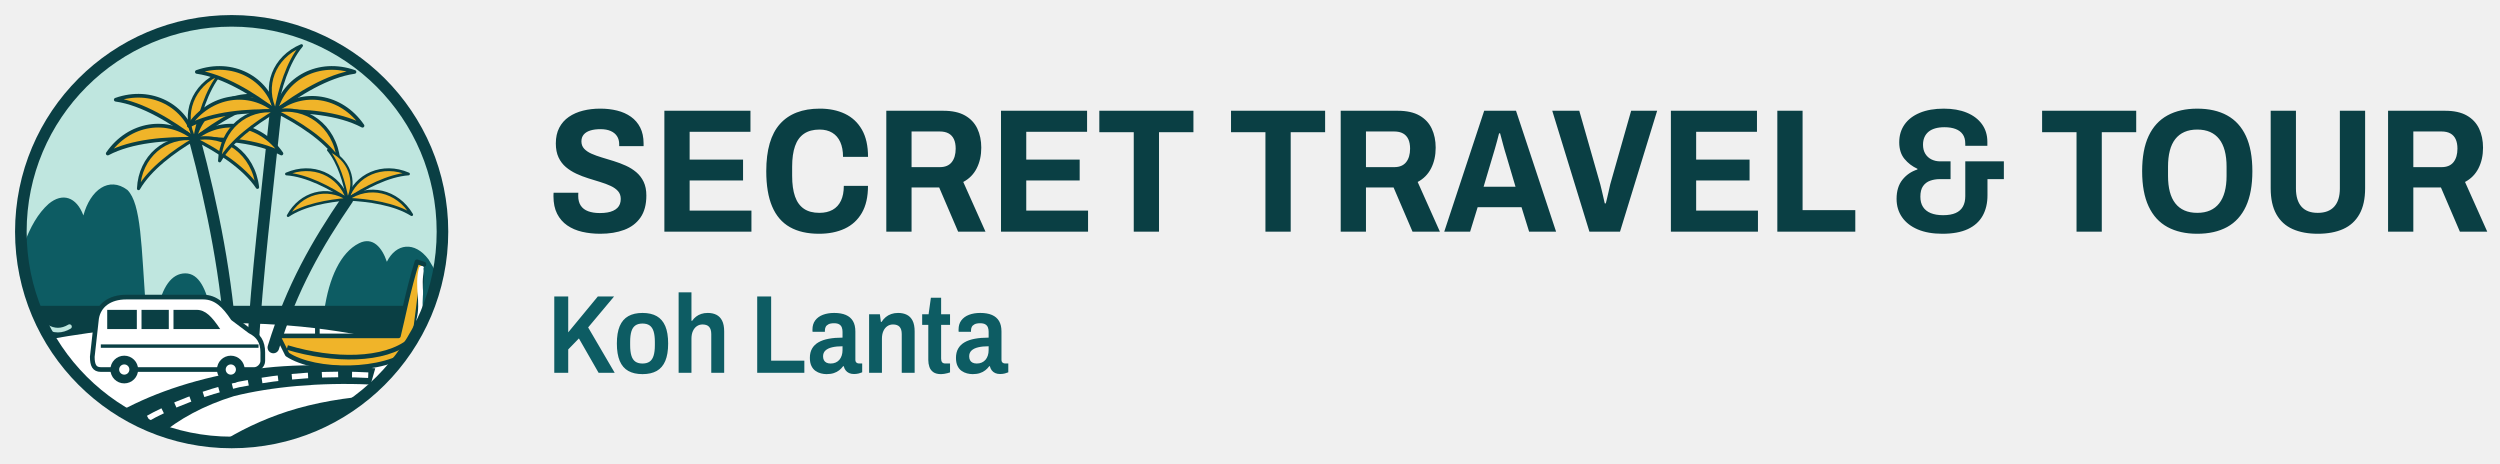
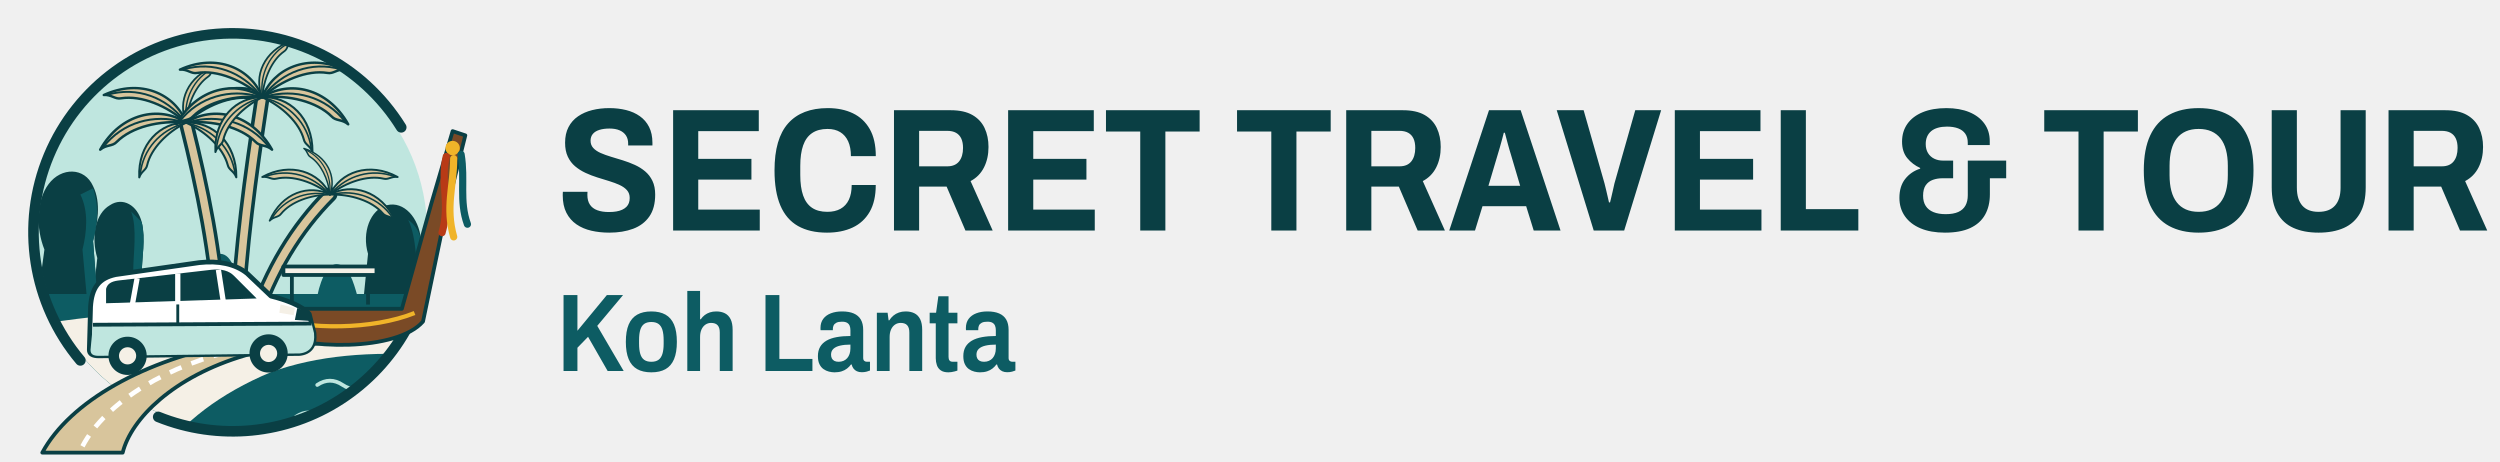
- <svg xmlns="http://www.w3.org/2000/svg" viewBox="0 0 539.6 100" width="539.6" height="100" role="img">
-   <g transform="translate(0 0) scale(0.5)">
+ <svg xmlns="http://www.w3.org/2000/svg" viewBox="0 0 542.2 100" width="542.2" height="100" role="img">
+   <g transform="translate(0 0) scale(0.458716)">
    <defs>
      <clipPath id="hadark">
-         <circle cx="100" cy="100" r="89" />
+         <circle cx="110" cy="110" r="92" />
      </clipPath>
    </defs>
    <g clip-path="url(#hadark)">
-       <rect width="200" height="200" fill="#BFE6DF" />
-       <path fill="#0D5C63" d="M4 134C7 112 12 96 21 88C27 83 33 85 36 93C39 82 47 76 55 82C61 88 61 106 63 134Z" />
-       <path fill="#0D5C63" d="M68 134C70 124 74 118 80 118C86 118 89 125 91 134Z" />
-       <path fill="#0D5C63" d="M140 134C142 120 147 109 155 105C161 102 165 107 167 113C171 105 179 104 185 112C190 120 193 128 196 134Z" />
-       <rect y="132" width="200" height="70" fill="#0A3F44" />
-       <path fill="none" stroke="#BFE6DF" stroke-width="2" stroke-linecap="round" d="M10 141q5-3 10 0t10 0M150 182q6-4 12 0t12 0M160 192q6-4 12 0t12 0" />
-       <path fill="#FFFFFF" d="M-5 152C40 141 90 137 130 141C160 144 185 151 205 159L205 172C172 168 142 171 120 179C98 187 82 199 72 212L-5 212Z" />
-       <path fill="none" stroke="#0A3F44" stroke-width="5" stroke-linecap="round" d="M100 152C98 120 92 90 84 60M109 152C111 118 115 86 119 48M118 150C126 124 137 105 150 86" />
-       <path d="M0 0C10-11 27-11 38 1C27-3 12-2 0 0Z" transform="translate(84 60) scale(1 1) rotate(-28)" fill="#F0B429" stroke="#0A3F44" stroke-width="1.6" stroke-linejoin="round" />
-       <path d="M0 0C10-11 27-11 38 1C27-3 12-2 0 0Z" transform="translate(84 60) scale(1 1) rotate(8)" fill="#F0B429" stroke="#0A3F44" stroke-width="1.6" stroke-linejoin="round" />
-       <path d="M0 0C10-11 27-11 38 1C27-3 12-2 0 0Z" transform="translate(84 60) scale(0.9 0.9) rotate(36)" fill="#F0B429" stroke="#0A3F44" stroke-width="1.6" stroke-linejoin="round" />
-       <path d="M0 0C10-11 27-11 38 1C27-3 12-2 0 0Z" transform="translate(84 60) scale(-1 1) rotate(-28)" fill="#F0B429" stroke="#0A3F44" stroke-width="1.6" stroke-linejoin="round" />
-       <path d="M0 0C10-11 27-11 38 1C27-3 12-2 0 0Z" transform="translate(84 60) scale(-1 1) rotate(8)" fill="#F0B429" stroke="#0A3F44" stroke-width="1.6" stroke-linejoin="round" />
-       <path d="M0 0C10-11 27-11 38 1C27-3 12-2 0 0Z" transform="translate(84 60) scale(-0.85 0.85) rotate(40)" fill="#F0B429" stroke="#0A3F44" stroke-width="1.6" stroke-linejoin="round" />
-       <path d="M0 0C10-11 27-11 38 1C27-3 12-2 0 0Z" transform="translate(84 60) scale(0.8 0.8) rotate(-70)" fill="#F0B429" stroke="#0A3F44" stroke-width="1.6" stroke-linejoin="round" />
-       <path d="M0 0C10-11 27-11 38 1C27-3 12-2 0 0Z" transform="translate(119 48) scale(1 1) rotate(-28)" fill="#F0B429" stroke="#0A3F44" stroke-width="1.6" stroke-linejoin="round" />
-       <path d="M0 0C10-11 27-11 38 1C27-3 12-2 0 0Z" transform="translate(119 48) scale(1 1) rotate(8)" fill="#F0B429" stroke="#0A3F44" stroke-width="1.6" stroke-linejoin="round" />
-       <path d="M0 0C10-11 27-11 38 1C27-3 12-2 0 0Z" transform="translate(119 48) scale(0.9 0.9) rotate(36)" fill="#F0B429" stroke="#0A3F44" stroke-width="1.6" stroke-linejoin="round" />
-       <path d="M0 0C10-11 27-11 38 1C27-3 12-2 0 0Z" transform="translate(119 48) scale(-1 1) rotate(-28)" fill="#F0B429" stroke="#0A3F44" stroke-width="1.6" stroke-linejoin="round" />
-       <path d="M0 0C10-11 27-11 38 1C27-3 12-2 0 0Z" transform="translate(119 48) scale(-1 1) rotate(8)" fill="#F0B429" stroke="#0A3F44" stroke-width="1.6" stroke-linejoin="round" />
-       <path d="M0 0C10-11 27-11 38 1C27-3 12-2 0 0Z" transform="translate(119 48) scale(-0.85 0.85) rotate(40)" fill="#F0B429" stroke="#0A3F44" stroke-width="1.6" stroke-linejoin="round" />
-       <path d="M0 0C10-11 27-11 38 1C27-3 12-2 0 0Z" transform="translate(119 48) scale(0.8 0.8) rotate(-70)" fill="#F0B429" stroke="#0A3F44" stroke-width="1.6" stroke-linejoin="round" />
-       <path d="M0 0C10-11 27-11 38 1C27-3 12-2 0 0Z" transform="translate(150 86) scale(0.75 0.75) rotate(-24)" fill="#F0B429" stroke="#0A3F44" stroke-width="1.6" stroke-linejoin="round" />
-       <path d="M0 0C10-11 27-11 38 1C27-3 12-2 0 0Z" transform="translate(150 86) scale(0.75 0.75) rotate(12)" fill="#F0B429" stroke="#0A3F44" stroke-width="1.6" stroke-linejoin="round" />
-       <path d="M0 0C10-11 27-11 38 1C27-3 12-2 0 0Z" transform="translate(150 86) scale(-0.75 0.75) rotate(-24)" fill="#F0B429" stroke="#0A3F44" stroke-width="1.6" stroke-linejoin="round" />
-       <path d="M0 0C10-11 27-11 38 1C27-3 12-2 0 0Z" transform="translate(150 86) scale(-0.7 0.7) rotate(14)" fill="#F0B429" stroke="#0A3F44" stroke-width="1.6" stroke-linejoin="round" />
-       <path d="M0 0C10-11 27-11 38 1C27-3 12-2 0 0Z" transform="translate(150 86) scale(-0.6 0.6) rotate(-70)" fill="#F0B429" stroke="#0A3F44" stroke-width="1.6" stroke-linejoin="round" />
-       <g stroke="#0A3F44" stroke-width="2" stroke-linejoin="round">
-         <path fill="none" stroke-linecap="round" d="M134 134H164M137 134V145M161 134V145" />
-         <path fill="#F0B429" d="M120 145H172C174 137 176 126 180 113L183 114C181 128 180 140 178 151C166 161 136 161 124 153Z" />
-         <path fill="none" d="M124 150C144 156 166 156 177 147" />
-       </g>
-       <path fill="none" stroke-width="2.4" stroke-linecap="round" d="M182 116C180 124 183 130 181 138" stroke="#FFFFFF" />
-       <path fill="none" stroke-width="2.4" stroke-linecap="round" d="M184 116C185 125 182 131 185 139" stroke="#0D5C63" />
-       <path fill="#0A3F44" d="M16 212C28 188 58 169 100 161C120 157 140 157 162 159L160 166C138 165 117 167 101 171C75 179 57 195 53 212Z" />
-       <path fill="none" stroke="#FFFFFF" stroke-width="2.4" stroke-dasharray="7 6" d="M35 206C47 187 73 173 103 166C123 162 142 161 160 162" />
-       <g transform="translate(-8 16) scale(.92)">
-         <path fill="#FFFFFF" stroke="#0A3F44" stroke-width="2.2" stroke-linejoin="round" d="M52 150L54 132C55 126 60 122 68 122H104C110 122 114 126 118 132L126 138C130 140 132 143 132 148V152C132 154 130 156 128 156H56C53 156 52 154 52 150Z" />
-         <path fill="#0A3F44" d="M59 128H101C105 128 108 131 112 137H59Z" />
-         <path stroke="#FFFFFF" stroke-width="2.2" d="M74 127V138M89 127V138" />
-         <path fill="none" stroke="#0A3F44" stroke-width="1.6" d="M56 145H130" />
-         <circle cx="67" cy="156" r="6.5" fill="#0A3F44" />
-         <circle cx="117" cy="156" r="6.5" fill="#0A3F44" />
-         <circle cx="67" cy="156" r="2.4" fill="#FFFFFF" />
-         <circle cx="117" cy="156" r="2.4" fill="#FFFFFF" />
-       </g>
+       <rect width="228" height="218" fill="#BFE6DF" />
+       <path fill="#0D5C63" d="M92 140C94 128 98 120 104 120C110 120 112 130 114 140ZM150 140C152 130 156 124 160 125C165 126 167 133 169 140Z" />
+       <path fill="#0A3F44" d="M18 140L21 118C17 108 17 95 23 87C29 79 40 79 44 88C48 96 46 106 44 114L46 140Z" />
+       <path fill="#0A3F44" d="M44 140L46 122C43 112 45 101 52 97C58 93 65 97 67 105C69 113 67 122 67 130L68 140Z" />
+       <path fill="#0A3F44" d="M172 140L174 120C171 110 175 99 183 97C191 95 198 103 199 113L203 140Z" />
+       <path fill="#0D5C63" d="M38 92C42 100 41 110 39 118L41 140L46 140L44 114C46 106 47 98 44 89ZM62 100C65 108 63 120 63 128L64 140H68L67 130C67 122 69 113 67 105ZM193 104C197 112 197 126 198 140H203L199 113C198 109 196 106 193 104Z" />
+       <rect y="139" width="228" height="80" fill="#0D5C63" />
+       <path fill="none" stroke="#BFE6DF" stroke-width="1.8" stroke-linecap="round" d="M150 182q6-4 12 0t12 0M158 192q6-4 12 0t12 0M140 197q6-4 12 0" />
+       <path fill="#F5F0E6" d="M-5 158C30 150 70 146 110 148C140 150 166 152 205 146L205 168C175 166 150 168 128 176C104 186 86 200 76 215L-5 215Z" />
+       <path d="M104 152C102 120 96 90 88 58" fill="none" stroke="#0A3F44" stroke-width="7" stroke-linecap="round" />
+       <path d="M104 152C102 120 96 90 88 58" fill="none" stroke="#D8C59C" stroke-width="3.6" stroke-linecap="round" />
+       <path d="M112 152C114 116 118 86 124 46" fill="none" stroke="#0A3F44" stroke-width="7" stroke-linecap="round" />
+       <path d="M112 152C114 116 118 86 124 46" fill="none" stroke="#D8C59C" stroke-width="3.6" stroke-linecap="round" />
+       <path d="M120 152C128 128 140 108 156 92" fill="none" stroke="#0A3F44" stroke-width="7" stroke-linecap="round" />
+       <path d="M120 152C128 128 140 108 156 92" fill="none" stroke="#D8C59C" stroke-width="3.6" stroke-linecap="round" />
+       <path d="M0 0C12-13 34-14 50 3C46 1 43 3 40 1C30-5 14-5 0 0Z" transform="translate(88 58) scale(0.82 0.82) rotate(-22)" fill="#D8C59C" stroke="#0A3F44" stroke-width="1.4" stroke-linejoin="round" />
+       <path d="M2-1C16-9 34-9 48 2" transform="translate(88 58) scale(0.82 0.82) rotate(-22)" fill="none" stroke="#0A3F44" stroke-width="1.12" />
+       <path d="M0 0C12-13 34-14 50 3C46 1 43 3 40 1C30-5 14-5 0 0Z" transform="translate(88 58) scale(0.85 0.85) rotate(14)" fill="#D8C59C" stroke="#0A3F44" stroke-width="1.4" stroke-linejoin="round" />
+       <path d="M2-1C16-9 34-9 48 2" transform="translate(88 58) scale(0.85 0.85) rotate(14)" fill="none" stroke="#0A3F44" stroke-width="1.12" />
+       <path d="M0 0C12-13 34-14 50 3C46 1 43 3 40 1C30-5 14-5 0 0Z" transform="translate(88 58) scale(0.7 0.7) rotate(44)" fill="#D8C59C" stroke="#0A3F44" stroke-width="1.4" stroke-linejoin="round" />
+       <path d="M2-1C16-9 34-9 48 2" transform="translate(88 58) scale(0.7 0.7) rotate(44)" fill="none" stroke="#0A3F44" stroke-width="1.12" />
+       <path d="M0 0C12-13 34-14 50 3C46 1 43 3 40 1C30-5 14-5 0 0Z" transform="translate(88 58) scale(-0.82 0.82) rotate(-22)" fill="#D8C59C" stroke="#0A3F44" stroke-width="1.4" stroke-linejoin="round" />
+       <path d="M2-1C16-9 34-9 48 2" transform="translate(88 58) scale(-0.82 0.82) rotate(-22)" fill="none" stroke="#0A3F44" stroke-width="1.12" />
+       <path d="M0 0C12-13 34-14 50 3C46 1 43 3 40 1C30-5 14-5 0 0Z" transform="translate(88 58) scale(-0.85 0.85) rotate(14)" fill="#D8C59C" stroke="#0A3F44" stroke-width="1.4" stroke-linejoin="round" />
+       <path d="M2-1C16-9 34-9 48 2" transform="translate(88 58) scale(-0.85 0.85) rotate(14)" fill="none" stroke="#0A3F44" stroke-width="1.12" />
+       <path d="M0 0C12-13 34-14 50 3C46 1 43 3 40 1C30-5 14-5 0 0Z" transform="translate(88 58) scale(-0.68 0.68) rotate(46)" fill="#D8C59C" stroke="#0A3F44" stroke-width="1.4" stroke-linejoin="round" />
+       <path d="M2-1C16-9 34-9 48 2" transform="translate(88 58) scale(-0.68 0.68) rotate(46)" fill="none" stroke="#0A3F44" stroke-width="1.12" />
+       <path d="M0 0C12-13 34-14 50 3C46 1 43 3 40 1C30-5 14-5 0 0Z" transform="translate(88 58) scale(0.6 0.6) rotate(-66)" fill="#D8C59C" stroke="#0A3F44" stroke-width="1.4" stroke-linejoin="round" />
+       <path d="M2-1C16-9 34-9 48 2" transform="translate(88 58) scale(0.6 0.6) rotate(-66)" fill="none" stroke="#0A3F44" stroke-width="1.12" />
+       <path d="M0 0C12-13 34-14 50 3C46 1 43 3 40 1C30-5 14-5 0 0Z" transform="translate(124 46) scale(0.82 0.82) rotate(-22)" fill="#D8C59C" stroke="#0A3F44" stroke-width="1.4" stroke-linejoin="round" />
+       <path d="M2-1C16-9 34-9 48 2" transform="translate(124 46) scale(0.82 0.82) rotate(-22)" fill="none" stroke="#0A3F44" stroke-width="1.12" />
+       <path d="M0 0C12-13 34-14 50 3C46 1 43 3 40 1C30-5 14-5 0 0Z" transform="translate(124 46) scale(0.85 0.85) rotate(14)" fill="#D8C59C" stroke="#0A3F44" stroke-width="1.4" stroke-linejoin="round" />
+       <path d="M2-1C16-9 34-9 48 2" transform="translate(124 46) scale(0.85 0.85) rotate(14)" fill="none" stroke="#0A3F44" stroke-width="1.12" />
+       <path d="M0 0C12-13 34-14 50 3C46 1 43 3 40 1C30-5 14-5 0 0Z" transform="translate(124 46) scale(0.7 0.7) rotate(44)" fill="#D8C59C" stroke="#0A3F44" stroke-width="1.4" stroke-linejoin="round" />
+       <path d="M2-1C16-9 34-9 48 2" transform="translate(124 46) scale(0.7 0.7) rotate(44)" fill="none" stroke="#0A3F44" stroke-width="1.12" />
+       <path d="M0 0C12-13 34-14 50 3C46 1 43 3 40 1C30-5 14-5 0 0Z" transform="translate(124 46) scale(-0.82 0.82) rotate(-22)" fill="#D8C59C" stroke="#0A3F44" stroke-width="1.4" stroke-linejoin="round" />
+       <path d="M2-1C16-9 34-9 48 2" transform="translate(124 46) scale(-0.82 0.82) rotate(-22)" fill="none" stroke="#0A3F44" stroke-width="1.12" />
+       <path d="M0 0C12-13 34-14 50 3C46 1 43 3 40 1C30-5 14-5 0 0Z" transform="translate(124 46) scale(-0.85 0.85) rotate(14)" fill="#D8C59C" stroke="#0A3F44" stroke-width="1.4" stroke-linejoin="round" />
+       <path d="M2-1C16-9 34-9 48 2" transform="translate(124 46) scale(-0.85 0.85) rotate(14)" fill="none" stroke="#0A3F44" stroke-width="1.12" />
+       <path d="M0 0C12-13 34-14 50 3C46 1 43 3 40 1C30-5 14-5 0 0Z" transform="translate(124 46) scale(-0.68 0.68) rotate(46)" fill="#D8C59C" stroke="#0A3F44" stroke-width="1.4" stroke-linejoin="round" />
+       <path d="M2-1C16-9 34-9 48 2" transform="translate(124 46) scale(-0.68 0.68) rotate(46)" fill="none" stroke="#0A3F44" stroke-width="1.12" />
+       <path d="M0 0C12-13 34-14 50 3C46 1 43 3 40 1C30-5 14-5 0 0Z" transform="translate(124 46) scale(0.6 0.6) rotate(-66)" fill="#D8C59C" stroke="#0A3F44" stroke-width="1.4" stroke-linejoin="round" />
+       <path d="M2-1C16-9 34-9 48 2" transform="translate(124 46) scale(0.6 0.6) rotate(-66)" fill="none" stroke="#0A3F44" stroke-width="1.12" />
+       <path d="M0 0C12-13 34-14 50 3C46 1 43 3 40 1C30-5 14-5 0 0Z" transform="translate(156 92) scale(0.66 0.66) rotate(-18)" fill="#D8C59C" stroke="#0A3F44" stroke-width="1.4" stroke-linejoin="round" />
+       <path d="M2-1C16-9 34-9 48 2" transform="translate(156 92) scale(0.66 0.66) rotate(-18)" fill="none" stroke="#0A3F44" stroke-width="1.12" />
+       <path d="M0 0C12-13 34-14 50 3C46 1 43 3 40 1C30-5 14-5 0 0Z" transform="translate(156 92) scale(0.66 0.66) rotate(18)" fill="#D8C59C" stroke="#0A3F44" stroke-width="1.4" stroke-linejoin="round" />
+       <path d="M2-1C16-9 34-9 48 2" transform="translate(156 92) scale(0.66 0.66) rotate(18)" fill="none" stroke="#0A3F44" stroke-width="1.12" />
+       <path d="M0 0C12-13 34-14 50 3C46 1 43 3 40 1C30-5 14-5 0 0Z" transform="translate(156 92) scale(-0.66 0.66) rotate(-18)" fill="#D8C59C" stroke="#0A3F44" stroke-width="1.4" stroke-linejoin="round" />
+       <path d="M2-1C16-9 34-9 48 2" transform="translate(156 92) scale(-0.66 0.66) rotate(-18)" fill="none" stroke="#0A3F44" stroke-width="1.12" />
+       <path d="M0 0C12-13 34-14 50 3C46 1 43 3 40 1C30-5 14-5 0 0Z" transform="translate(156 92) scale(-0.62 0.62) rotate(20)" fill="#D8C59C" stroke="#0A3F44" stroke-width="1.4" stroke-linejoin="round" />
+       <path d="M2-1C16-9 34-9 48 2" transform="translate(156 92) scale(-0.62 0.62) rotate(20)" fill="none" stroke="#0A3F44" stroke-width="1.12" />
+       <path d="M0 0C12-13 34-14 50 3C46 1 43 3 40 1C30-5 14-5 0 0Z" transform="translate(156 92) scale(-0.5 0.5) rotate(-64)" fill="#D8C59C" stroke="#0A3F44" stroke-width="1.4" stroke-linejoin="round" />
+       <path d="M2-1C16-9 34-9 48 2" transform="translate(156 92) scale(-0.5 0.5) rotate(-64)" fill="none" stroke="#0A3F44" stroke-width="1.12" />
    </g>
-     <circle cx="100" cy="100" r="91" fill="none" stroke="#0A3F44" stroke-width="5" />
+     <path fill="none" stroke="#0A3F44" stroke-width="5" stroke-linecap="round" d="M203.9 113.3A94 94 0 0 1 74.8 197.1M38 170.4A94 94 0 1 1 189.7 60.2" />
+     <path fill="#D8C59C" stroke="#0A3F44" stroke-width="1.8" stroke-linejoin="round" d="M20 214C33 190 68 170 112 162C130 158 146 156 162 156L162 162C146 162 130 164 116 168C82 178 62 198 58 214Z" />
+     <path fill="none" stroke="#FFFFFF" stroke-width="2.2" stroke-dasharray="6 5" d="M39 211C50 190 80 172 114 165C132 161 146 159 160 159" />
+     <g stroke="#0A3F44" stroke-width="1.8" stroke-linejoin="round">
+       <path fill="#F5F0E6" d="M134 126H178V130H134Z" />
+       <path fill="none" d="M138 130V144M174 130V144" />
+       <path fill="#7A4A26" d="M124 146H190L204 96L214 62L220 64L210 104L200 152C188 166 144 166 124 156Z" />
+       <path fill="none" stroke="#F0B429" stroke-width="2" d="M127 150C146 156 176 156 196 148" />
+     </g>
+     <circle cx="214" cy="70" r="3.4" fill="#F0B429" />
+     <path fill="none" stroke-width="3.4" stroke-linecap="round" stroke="#B83A16" d="M211 74C208 86 213 96 209 110" />
+     <path fill="none" stroke-width="3.4" stroke-linecap="round" stroke="#F0B429" d="M214.5 75C214.5 88 210.5 98 214.5 112" />
+     <path fill="none" stroke-width="3.4" stroke-linecap="round" stroke="#0D5C63" d="M218 73C220 85 217 95 221 106" />
+     <g transform="translate(-12 -12) scale(1.13)">
+       <path fill="#FFFFFF" stroke="#0A3F44" stroke-width="2" stroke-linejoin="round" d="M48 157L48.5 139C49 131 52 127 59 125.5L94 120.5C102 119.6 109 121 114 125L124 134.5C130 136 137 138.5 140 142L142 150C142.5 155 140.5 158 136 158.5L52 159.5C49.5 159.5 48 158.8 48 157Z" />
+       <path fill="#BFE6DF" d="M49.5 146.5L141 146L142 150C142.5 155 140.5 158 136 158.5L52 159.5C49.5 159.5 48.5 158.8 48.5 157Z" />
+       <path fill="none" stroke="#0A3F44" stroke-width="1.6" d="M49.5 146.5L141 146" />
+       <path fill="#0A3F44" d="M55 131.5C55.5 129.5 57 128.4 60 128L99 123.5C103.5 123 106.5 124 108.5 126L118 135.5L55 137.5Z" />
+       <path fill="none" stroke="#FFFFFF" stroke-width="2.2" d="M68 127L66 138M85 125V137.5M102 123.5L104 136.5" />
+       <path fill="none" stroke="#0A3F44" stroke-width="1.2" d="M85 138V146" />
+       <path fill="#0A3F44" d="M135 139.5L140.5 141.5L141.5 145L134 144.5Z" />
+       <path fill="#F5F0E6" d="M128 138L134 139.5L133.5 142.5L127.5 141.5Z" />
+       <circle cx="64" cy="159.5" r="8" fill="#0A3F44" />
+       <circle cx="123" cy="158.5" r="8" fill="#0A3F44" />
+       <circle cx="64" cy="159.5" r="3.6" fill="#F5F0E6" />
+       <circle cx="123" cy="158.5" r="3.6" fill="#F5F0E6" />
+     </g>
  </g>
-   <path fill="#0A3F44" transform="translate(118 50) scale(0.038)" d="M304.175 12.0Q249.852 12.0 201.643 0.943Q153.433 -10.114 116.804 -35.353Q80.174 -60.591 59.281 -101.403Q38.387 -142.214 38.387 -201.649Q38.387 -206.522 38.65 -212.007Q38.912 -217.492 39.13 -220.967H179.694Q179.548 -217.689 179.286 -212.609Q179.023 -207.53 179.023 -203.347Q179.023 -169.483 193.461 -147.828Q207.899 -126.173 235.602 -115.91Q263.306 -105.647 301.631 -105.647Q325.332 -105.647 344.269 -108.865Q363.206 -112.082 377.606 -118.731Q392.006 -125.38 401.692 -135.013Q411.378 -144.646 415.986 -157.405Q420.593 -170.163 420.593 -185.986Q420.593 -212.555 405.113 -230.087Q389.633 -247.62 363.313 -259.804Q336.993 -271.989 304.099 -282.036Q271.205 -292.082 236.201 -302.992Q201.197 -313.902 168.303 -329.2Q135.409 -344.499 109.089 -366.66Q82.769 -388.822 67.289 -421.734Q51.809 -454.647 51.809 -501.097Q51.809 -552.736 71.3 -590.262Q90.79 -627.788 125.669 -651.796Q160.548 -675.804 206.209 -687.284Q251.87 -698.764 304.212 -698.764Q355.628 -698.764 400.249 -687.611Q444.869 -676.459 478.537 -652.562Q512.205 -628.666 531.19 -591.223Q550.176 -553.78 550.321 -501.199V-485.667H411.757V-496.479Q411.757 -523.273 399.473 -542.211Q387.189 -561.148 363.582 -571.644Q339.975 -582.141 305.44 -582.141Q271.567 -582.141 247.222 -574.385Q222.878 -566.628 210.031 -551.19Q197.184 -535.751 197.184 -512.816Q197.184 -487.947 212.665 -471.176Q228.145 -454.405 254.5 -442.71Q280.856 -431.015 313.75 -421.231Q346.644 -411.447 381.612 -400.549Q416.581 -389.651 449.475 -374.797Q482.369 -359.943 508.724 -337.736Q535.08 -315.529 550.56 -283.187Q566.04 -250.845 566.04 -205.283Q566.04 -128.031 532.582 -80.069Q499.123 -32.108 440.042 -10.054Q380.962 12.0 304.175 12.0Z M668.394 0.0V-686.692H1157.347V-567.284H811.857V-409.239H1115.292V-290.594H811.857V-119.408H1162.907V0.0Z M1546.716 12.0Q1447.83 12.0 1381.053 -25.895Q1314.275 -63.791 1280.685 -142.601Q1247.096 -221.411 1247.096 -343.546Q1247.096 -524.475 1324.849 -611.619Q1402.603 -698.764 1551.378 -698.764Q1632.531 -698.764 1694.063 -669.4Q1755.594 -640.037 1790.39 -579.463Q1825.185 -518.889 1825.185 -424.853H1683.136Q1683.136 -474.581 1667.435 -509.187Q1651.734 -543.792 1621.919 -561.837Q1592.104 -579.881 1549.765 -579.881Q1496.356 -579.881 1461.6 -556.253Q1426.844 -532.625 1410.481 -485.834Q1394.118 -439.043 1394.118 -369.108V-316.812Q1394.118 -246.538 1410.461 -199.876Q1426.804 -153.213 1460.967 -130.012Q1495.13 -106.811 1548.773 -106.811Q1593.013 -106.811 1624.067 -124.154Q1655.121 -141.496 1671.352 -175.7Q1687.584 -209.904 1687.584 -259.929H1824.928Q1824.928 -166.729 1790.043 -106.501Q1755.158 -46.273 1692.728 -17.137Q1630.297 12.0 1546.716 12.0Z M1928.956 0.0V-686.692H2252.776Q2328.736 -686.692 2376.138 -659.691Q2423.539 -632.69 2445.961 -585.299Q2468.383 -537.908 2468.383 -476.933Q2468.383 -411.008 2442.556 -360.051Q2416.729 -309.095 2366.065 -282.237L2492.285 0.0H2336.865L2229.359 -250.812H2072.419V0.0ZM2072.419 -366.489H2233.408Q2278.047 -366.489 2300.538 -394.642Q2323.028 -422.795 2323.028 -471.501Q2323.028 -503.25 2313.121 -524.831Q2303.213 -546.411 2283.242 -557.717Q2263.272 -569.024 2231.863 -569.024H2072.419Z M2580.394 0.0V-686.692H3069.347V-567.284H2723.857V-409.239H3027.292V-290.594H2723.857V-119.408H3074.907V0.0Z M3334.428 0.0V-564.897H3138.904V-686.692H3673.394V-564.897H3477.891V0.0Z M4082.428 0.0V-564.897H3886.904V-686.692H4421.394V-564.897H4225.891V0.0Z M4509.956 0.0V-686.692H4833.776Q4909.736 -686.692 4957.138 -659.691Q5004.539 -632.69 5026.961 -585.299Q5049.383 -537.908 5049.383 -476.933Q5049.383 -411.008 5023.556 -360.051Q4997.729 -309.095 4947.065 -282.237L5073.285 0.0H4917.865L4810.359 -250.812H4653.419V0.0ZM4653.419 -366.489H4814.408Q4859.047 -366.489 4881.538 -394.642Q4904.028 -422.795 4904.028 -471.501Q4904.028 -503.25 4894.121 -524.831Q4884.213 -546.411 4864.242 -557.717Q4844.272 -569.024 4812.863 -569.024H4653.419Z M5098.085 0.0 5324.882 -686.692H5505.683L5733.263 0.0H5580.124L5536.997 -138.979H5287.791L5244.993 0.0ZM5321.655 -255.313H5502.825L5449.203 -436.431Q5446.189 -445.622 5441.949 -460.147Q5437.709 -474.672 5433.042 -491.957Q5428.375 -509.243 5423.801 -526.719Q5419.227 -544.194 5415.359 -558.276H5409.378Q5404.986 -540.184 5398.622 -516.86Q5392.259 -493.536 5386.085 -471.897Q5379.911 -450.258 5375.535 -436.431Z M5922.605 0.0 5711.564 -686.692H5864.994L5984.237 -268.98Q5988.094 -255.139 5992.518 -235.283Q5996.941 -215.426 6001.712 -195.699Q6006.483 -175.971 6009.778 -160.61H6015.759Q6018.61 -171.55 6022.624 -188.682Q6026.637 -205.813 6031.391 -226.509Q6036.145 -247.205 6040.774 -268.455L6159.638 -686.692H6307.328L6096.433 0.0Z M6385.394 0.0V-686.692H6874.347V-567.284H6528.857V-409.239H6832.292V-290.594H6528.857V-119.408H6879.907V0.0Z M6989.956 0.0V-686.692H7133.419V-122.321H7432.841V0.0Z M7927.231 12.0Q7845.625 12.0 7787.541 -12.683Q7729.457 -37.366 7698.371 -82.094Q7667.285 -126.822 7667.285 -186.254Q7667.285 -253.021 7700.411 -294.708Q7733.536 -336.395 7785.753 -353.087V-357.087Q7741.7 -377.268 7712.034 -413.404Q7682.367 -449.541 7682.367 -507.449Q7682.367 -565.68 7712.664 -608.718Q7742.96 -651.756 7799.81 -675.224Q7856.659 -698.692 7935.35 -698.692Q8010.786 -698.692 8066.174 -675.771Q8121.562 -652.849 8152.234 -610.514Q8182.906 -568.178 8182.906 -510.692V-487.751H8057.529L8057.383 -501.887Q8057.237 -532.681 8043.071 -552.862Q8028.905 -573.043 8002.52 -583.113Q7976.135 -593.182 7938.708 -593.182Q7909.763 -593.182 7886.949 -586.681Q7864.134 -580.179 7848.778 -567.375Q7833.423 -554.571 7825.436 -536.09Q7817.449 -517.61 7817.449 -493.98Q7817.449 -463.711 7830.412 -442.428Q7843.375 -421.144 7865.69 -410.193Q7888.005 -399.242 7915.32 -399.242H7973.904V-298.36H7912.342Q7883.652 -298.36 7858.389 -289.454Q7833.126 -280.548 7817.772 -258.938Q7802.417 -237.329 7802.417 -198.524Q7802.417 -163.618 7817.481 -140.343Q7832.545 -117.068 7861.393 -105.289Q7890.241 -93.51 7931.363 -93.51Q7975.215 -93.51 8002.926 -105.851Q8030.638 -118.193 8044.083 -142.4Q8057.529 -166.608 8057.529 -200.861V-399.242H8276.687V-298.36H8183.598V-206.338Q8183.598 -139.128 8156.008 -89.948Q8128.419 -40.768 8071.779 -14.384Q8015.139 12.0 7927.231 12.0Z M8689.428 0.0V-564.897H8493.904V-686.692H9028.394V-564.897H8832.891V0.0Z M9375.062 12.0Q9276.227 12.0 9206 -26.283Q9135.772 -64.565 9098.934 -143.474Q9062.096 -222.382 9062.096 -343.217Q9062.096 -464.724 9098.934 -543.297Q9135.772 -621.869 9206 -660.281Q9276.227 -698.692 9375.062 -698.692Q9474.825 -698.692 9544.826 -660.281Q9614.827 -621.869 9651.5 -543.297Q9688.174 -464.724 9688.174 -343.217Q9688.174 -222.382 9651.5 -143.474Q9614.827 -64.565 9544.826 -26.283Q9474.825 12.0 9375.062 12.0ZM9375.062 -106.811Q9416.848 -106.811 9447.868 -120.485Q9478.889 -134.16 9499.801 -160.846Q9520.713 -187.533 9531.195 -226.659Q9541.676 -265.786 9541.676 -316.801V-369.098Q9541.676 -420.639 9531.195 -459.992Q9520.713 -499.345 9499.801 -525.939Q9478.889 -552.533 9447.868 -566.207Q9416.848 -579.881 9375.062 -579.881Q9333.533 -579.881 9302.384 -566.207Q9271.235 -552.533 9250.396 -525.939Q9229.557 -499.345 9219.338 -459.992Q9209.118 -420.639 9209.118 -369.098V-316.801Q9209.118 -265.786 9219.338 -226.659Q9229.557 -187.533 9250.396 -160.846Q9271.235 -134.16 9302.384 -120.485Q9333.533 -106.811 9375.062 -106.811Z M10059.744 12.0Q9976.485 12.0 9916.486 -14.858Q9856.486 -41.716 9824.348 -99.164Q9792.211 -156.612 9792.211 -246.373V-686.692H9935.674V-245.365Q9935.674 -177.646 9966.837 -142.193Q9998 -106.74 10059.455 -106.74Q10121.24 -106.74 10153.201 -142.193Q10185.162 -177.646 10185.162 -245.365V-686.692H10328.625V-246.373Q10328.625 -156.612 10296.298 -99.164Q10263.971 -41.716 10203.914 -14.858Q10143.857 12.0 10059.744 12.0Z M10458.956 0.0V-686.692H10782.776Q10858.736 -686.692 10906.138 -659.691Q10953.539 -632.69 10975.961 -585.299Q10998.383 -537.908 10998.383 -476.933Q10998.383 -411.008 10972.556 -360.051Q10946.729 -309.095 10896.065 -282.237L11022.285 0.0H10866.865L10759.359 -250.812H10602.419V0.0ZM10602.419 -366.489H10763.408Q10808.047 -366.489 10830.538 -394.642Q10853.028 -422.795 10853.028 -471.501Q10853.028 -503.25 10843.121 -524.831Q10833.213 -546.411 10813.242 -557.717Q10793.272 -569.024 10761.863 -569.024H10602.419Z" />
-   <path fill="#0D5C63" transform="translate(118 80.464) scale(0.024)" d="M68.106 0.0V-686.329H193.501V-363.724L459.675 -686.329H605.848L372.74 -408.0L611.505 0.0H466.715L289.673 -309.106L193.501 -210.146V0.0Z M861.437 12.0Q784.976 12.0 733.719 -16.842Q682.461 -45.684 656.751 -106.684Q631.04 -167.684 631.04 -263.0Q631.04 -359.316 656.751 -419.816Q682.461 -480.316 733.719 -509.322Q784.976 -538.329 861.437 -538.329Q938.57 -538.329 989.656 -509.322Q1040.742 -480.316 1066.453 -419.816Q1092.163 -359.316 1092.163 -263.0Q1092.163 -167.684 1066.453 -106.684Q1040.742 -45.684 989.656 -16.842Q938.57 12.0 861.437 12.0ZM861.437 -83.395Q901.543 -83.395 925.945 -100.744Q950.347 -118.093 961.544 -154.606Q972.742 -191.119 972.742 -247.777V-278.223Q972.742 -335.21 961.544 -371.723Q950.347 -408.236 925.945 -425.585Q901.543 -442.934 861.437 -442.934Q821.66 -442.934 797.094 -425.585Q772.528 -408.236 761.494 -371.723Q750.461 -335.21 750.461 -278.223V-247.777Q750.461 -191.119 761.494 -154.606Q772.528 -118.093 797.094 -100.744Q821.66 -83.395 861.437 -83.395Z M1186.422 0.0V-723.329H1301.843V-467.645H1308.185Q1323.212 -489.631 1343.581 -505.302Q1363.949 -520.974 1390.16 -529.651Q1416.371 -538.329 1448.095 -538.329Q1493.161 -538.329 1526.234 -521.645Q1559.307 -504.96 1577.689 -468.414Q1596.071 -431.868 1596.071 -371.446V0.0H1479.978V-347.143Q1479.978 -370.539 1474.958 -386.901Q1469.938 -403.263 1460.07 -413.94Q1450.201 -424.618 1435.326 -429.618Q1420.45 -434.618 1401.411 -434.618Q1372.687 -434.618 1350.134 -419.111Q1327.581 -403.605 1314.712 -375.111Q1301.843 -346.618 1301.843 -306.658V0.0Z M1893.106 0.0V-686.329H2018.501V-109.053H2317.11V0.0Z M2516.581 12.0Q2492.607 12.0 2466.245 5.349Q2439.883 -1.302 2417.166 -17.289Q2394.448 -33.276 2380.573 -61.954Q2366.698 -90.631 2366.698 -134.355Q2366.698 -183.422 2386.586 -217.935Q2406.475 -252.448 2444.054 -274.264Q2481.634 -296.079 2536.542 -306.224Q2591.45 -316.369 2660.49 -316.369V-368.578Q2660.49 -391.249 2653.819 -408.427Q2647.148 -425.605 2630.786 -435.611Q2614.424 -445.618 2584.002 -445.618Q2551.278 -445.618 2533.238 -435.96Q2515.199 -426.302 2508.514 -411.822Q2501.83 -397.342 2501.83 -380.711V-368.684H2391.066Q2390.066 -373.355 2390.066 -378.191Q2390.066 -383.026 2390.066 -389.369Q2390.066 -437.987 2414.928 -471.316Q2439.79 -504.645 2483.843 -521.487Q2527.896 -538.329 2585.305 -538.329Q2648.095 -538.329 2690.319 -520.138Q2732.543 -501.947 2754.227 -465.276Q2775.912 -428.605 2775.912 -371.329V-118.066Q2775.912 -100.053 2785.432 -91.889Q2794.951 -83.724 2807.951 -83.724H2837.32V-4.329Q2825.675 0.658 2806.84 5.829Q2788.004 11.0 2762.965 11.0Q2737.951 11.0 2719.096 2.336Q2700.241 -6.329 2688.214 -22.329Q2676.188 -38.329 2671.503 -59.342H2665.832Q2651.135 -39.0 2630.43 -22.664Q2609.726 -6.329 2581.68 2.836Q2553.634 12.0 2516.581 12.0ZM2554.238 -83.395Q2578.647 -83.395 2598.364 -92.066Q2618.082 -100.737 2631.773 -116.408Q2645.464 -132.079 2652.977 -154.586Q2660.49 -177.093 2660.49 -204.422V-238.618Q2607.135 -238.618 2567.542 -229.48Q2527.949 -220.342 2506.699 -200.355Q2485.448 -180.369 2485.448 -148.0Q2485.448 -128.026 2492.961 -113.54Q2500.475 -99.053 2515.837 -91.224Q2531.199 -83.395 2554.238 -83.395Z M2899.422 0.0V-526.329H2996.488L3005.501 -457.645H3011.514Q3027.541 -482.96 3049.245 -500.967Q3070.949 -518.974 3098.831 -528.651Q3126.713 -538.329 3160.108 -538.329Q3205.503 -538.329 3238.905 -521.645Q3272.307 -504.96 3290.689 -468.414Q3309.071 -431.868 3309.071 -371.446V0.0H3192.978V-347.143Q3192.978 -370.539 3187.958 -386.901Q3182.938 -403.263 3173.07 -413.94Q3163.201 -424.618 3148.326 -429.618Q3133.45 -434.618 3114.411 -434.618Q3085.687 -434.618 3063.134 -419.111Q3040.581 -403.605 3027.712 -375.111Q3014.843 -346.618 3014.843 -306.658V0.0Z M3546.278 12.0Q3501.883 12.0 3476.843 -5.855Q3451.804 -23.711 3441.784 -52.895Q3431.764 -82.079 3431.764 -114.737V-430.934H3376.658V-526.329H3434.435L3455.119 -675.302H3547.185V-526.329H3627.331V-430.934H3547.185V-127.066Q3547.185 -105.737 3556.212 -94.731Q3565.238 -83.724 3584.936 -83.724H3627.331V-3.671Q3616.344 0.329 3602.338 3.829Q3588.331 7.329 3573.811 9.664Q3559.291 12.0 3546.278 12.0Z M3830.581 12.0Q3806.607 12.0 3780.245 5.349Q3753.883 -1.302 3731.166 -17.289Q3708.448 -33.276 3694.573 -61.954Q3680.698 -90.631 3680.698 -134.355Q3680.698 -183.422 3700.586 -217.935Q3720.475 -252.448 3758.054 -274.264Q3795.634 -296.079 3850.542 -306.224Q3905.45 -316.369 3974.49 -316.369V-368.578Q3974.49 -391.249 3967.819 -408.427Q3961.148 -425.605 3944.786 -435.611Q3928.424 -445.618 3898.002 -445.618Q3865.278 -445.618 3847.238 -435.96Q3829.199 -426.302 3822.514 -411.822Q3815.83 -397.342 3815.83 -380.711V-368.684H3705.066Q3704.066 -373.355 3704.066 -378.191Q3704.066 -383.026 3704.066 -389.369Q3704.066 -437.987 3728.928 -471.316Q3753.79 -504.645 3797.843 -521.487Q3841.896 -538.329 3899.305 -538.329Q3962.095 -538.329 4004.319 -520.138Q4046.543 -501.947 4068.227 -465.276Q4089.912 -428.605 4089.912 -371.329V-118.066Q4089.912 -100.053 4099.432 -91.889Q4108.951 -83.724 4121.951 -83.724H4151.32V-4.329Q4139.675 0.658 4120.84 5.829Q4102.004 11.0 4076.965 11.0Q4051.951 11.0 4033.096 2.336Q4014.241 -6.329 4002.214 -22.329Q3990.188 -38.329 3985.503 -59.342H3979.832Q3965.135 -39.0 3944.43 -22.664Q3923.726 -6.329 3895.68 2.836Q3867.634 12.0 3830.581 12.0ZM3868.238 -83.395Q3892.647 -83.395 3912.364 -92.066Q3932.082 -100.737 3945.773 -116.408Q3959.464 -132.079 3966.977 -154.586Q3974.49 -177.093 3974.49 -204.422V-238.618Q3921.135 -238.618 3881.542 -229.48Q3841.949 -220.342 3820.699 -200.355Q3799.448 -180.369 3799.448 -148.0Q3799.448 -128.026 3806.961 -113.54Q3814.475 -99.053 3829.837 -91.224Q3845.199 -83.395 3868.238 -83.395Z" />
+   <path fill="#0A3F44" transform="translate(120.587 50) scale(0.038)" d="M304.175 12.0Q249.852 12.0 201.643 0.943Q153.433 -10.114 116.804 -35.353Q80.174 -60.591 59.281 -101.403Q38.387 -142.214 38.387 -201.649Q38.387 -206.522 38.65 -212.007Q38.912 -217.492 39.13 -220.967H179.694Q179.548 -217.689 179.286 -212.609Q179.023 -207.53 179.023 -203.347Q179.023 -169.483 193.461 -147.828Q207.899 -126.173 235.602 -115.91Q263.306 -105.647 301.631 -105.647Q325.332 -105.647 344.269 -108.865Q363.206 -112.082 377.606 -118.731Q392.006 -125.38 401.692 -135.013Q411.378 -144.646 415.986 -157.405Q420.593 -170.163 420.593 -185.986Q420.593 -212.555 405.113 -230.087Q389.633 -247.62 363.313 -259.804Q336.993 -271.989 304.099 -282.036Q271.205 -292.082 236.201 -302.992Q201.197 -313.902 168.303 -329.2Q135.409 -344.499 109.089 -366.66Q82.769 -388.822 67.289 -421.734Q51.809 -454.647 51.809 -501.097Q51.809 -552.736 71.3 -590.262Q90.79 -627.788 125.669 -651.796Q160.548 -675.804 206.209 -687.284Q251.87 -698.764 304.212 -698.764Q355.628 -698.764 400.249 -687.611Q444.869 -676.459 478.537 -652.562Q512.205 -628.666 531.19 -591.223Q550.176 -553.78 550.321 -501.199V-485.667H411.757V-496.479Q411.757 -523.273 399.473 -542.211Q387.189 -561.148 363.582 -571.644Q339.975 -582.141 305.44 -582.141Q271.567 -582.141 247.222 -574.385Q222.878 -566.628 210.031 -551.19Q197.184 -535.751 197.184 -512.816Q197.184 -487.947 212.665 -471.176Q228.145 -454.405 254.5 -442.71Q280.856 -431.015 313.75 -421.231Q346.644 -411.447 381.612 -400.549Q416.581 -389.651 449.475 -374.797Q482.369 -359.943 508.724 -337.736Q535.08 -315.529 550.56 -283.187Q566.04 -250.845 566.04 -205.283Q566.04 -128.031 532.582 -80.069Q499.123 -32.108 440.042 -10.054Q380.962 12.0 304.175 12.0Z M668.394 0.0V-686.692H1157.347V-567.284H811.857V-409.239H1115.292V-290.594H811.857V-119.408H1162.907V0.0Z M1546.716 12.0Q1447.83 12.0 1381.053 -25.895Q1314.275 -63.791 1280.685 -142.601Q1247.096 -221.411 1247.096 -343.546Q1247.096 -524.475 1324.849 -611.619Q1402.603 -698.764 1551.378 -698.764Q1632.531 -698.764 1694.063 -669.4Q1755.594 -640.037 1790.39 -579.463Q1825.185 -518.889 1825.185 -424.853H1683.136Q1683.136 -474.581 1667.435 -509.187Q1651.734 -543.792 1621.919 -561.837Q1592.104 -579.881 1549.765 -579.881Q1496.356 -579.881 1461.6 -556.253Q1426.844 -532.625 1410.481 -485.834Q1394.118 -439.043 1394.118 -369.108V-316.812Q1394.118 -246.538 1410.461 -199.876Q1426.804 -153.213 1460.967 -130.012Q1495.13 -106.811 1548.773 -106.811Q1593.013 -106.811 1624.067 -124.154Q1655.121 -141.496 1671.352 -175.7Q1687.584 -209.904 1687.584 -259.929H1824.928Q1824.928 -166.729 1790.043 -106.501Q1755.158 -46.273 1692.728 -17.137Q1630.297 12.0 1546.716 12.0Z M1928.956 0.0V-686.692H2252.776Q2328.736 -686.692 2376.138 -659.691Q2423.539 -632.69 2445.961 -585.299Q2468.383 -537.908 2468.383 -476.933Q2468.383 -411.008 2442.556 -360.051Q2416.729 -309.095 2366.065 -282.237L2492.285 0.0H2336.865L2229.359 -250.812H2072.419V0.0ZM2072.419 -366.489H2233.408Q2278.047 -366.489 2300.538 -394.642Q2323.028 -422.795 2323.028 -471.501Q2323.028 -503.25 2313.121 -524.831Q2303.213 -546.411 2283.242 -557.717Q2263.272 -569.024 2231.863 -569.024H2072.419Z M2580.394 0.0V-686.692H3069.347V-567.284H2723.857V-409.239H3027.292V-290.594H2723.857V-119.408H3074.907V0.0Z M3334.428 0.0V-564.897H3138.904V-686.692H3673.394V-564.897H3477.891V0.0Z M4082.428 0.0V-564.897H3886.904V-686.692H4421.394V-564.897H4225.891V0.0Z M4509.956 0.0V-686.692H4833.776Q4909.736 -686.692 4957.138 -659.691Q5004.539 -632.69 5026.961 -585.299Q5049.383 -537.908 5049.383 -476.933Q5049.383 -411.008 5023.556 -360.051Q4997.729 -309.095 4947.065 -282.237L5073.285 0.0H4917.865L4810.359 -250.812H4653.419V0.0ZM4653.419 -366.489H4814.408Q4859.047 -366.489 4881.538 -394.642Q4904.028 -422.795 4904.028 -471.501Q4904.028 -503.25 4894.121 -524.831Q4884.213 -546.411 4864.242 -557.717Q4844.272 -569.024 4812.863 -569.024H4653.419Z M5098.085 0.0 5324.882 -686.692H5505.683L5733.263 0.0H5580.124L5536.997 -138.979H5287.791L5244.993 0.0ZM5321.655 -255.313H5502.825L5449.203 -436.431Q5446.189 -445.622 5441.949 -460.147Q5437.709 -474.672 5433.042 -491.957Q5428.375 -509.243 5423.801 -526.719Q5419.227 -544.194 5415.359 -558.276H5409.378Q5404.986 -540.184 5398.622 -516.86Q5392.259 -493.536 5386.085 -471.897Q5379.911 -450.258 5375.535 -436.431Z M5922.605 0.0 5711.564 -686.692H5864.994L5984.237 -268.98Q5988.094 -255.139 5992.518 -235.283Q5996.941 -215.426 6001.712 -195.699Q6006.483 -175.971 6009.778 -160.61H6015.759Q6018.61 -171.55 6022.624 -188.682Q6026.637 -205.813 6031.391 -226.509Q6036.145 -247.205 6040.774 -268.455L6159.638 -686.692H6307.328L6096.433 0.0Z M6385.394 0.0V-686.692H6874.347V-567.284H6528.857V-409.239H6832.292V-290.594H6528.857V-119.408H6879.907V0.0Z M6989.956 0.0V-686.692H7133.419V-122.321H7432.841V0.0Z M7927.231 12.0Q7845.625 12.0 7787.541 -12.683Q7729.457 -37.366 7698.371 -82.094Q7667.285 -126.822 7667.285 -186.254Q7667.285 -253.021 7700.411 -294.708Q7733.536 -336.395 7785.753 -353.087V-357.087Q7741.7 -377.268 7712.034 -413.404Q7682.367 -449.541 7682.367 -507.449Q7682.367 -565.68 7712.664 -608.718Q7742.96 -651.756 7799.81 -675.224Q7856.659 -698.692 7935.35 -698.692Q8010.786 -698.692 8066.174 -675.771Q8121.562 -652.849 8152.234 -610.514Q8182.906 -568.178 8182.906 -510.692V-487.751H8057.529L8057.383 -501.887Q8057.237 -532.681 8043.071 -552.862Q8028.905 -573.043 8002.52 -583.113Q7976.135 -593.182 7938.708 -593.182Q7909.763 -593.182 7886.949 -586.681Q7864.134 -580.179 7848.778 -567.375Q7833.423 -554.571 7825.436 -536.09Q7817.449 -517.61 7817.449 -493.98Q7817.449 -463.711 7830.412 -442.428Q7843.375 -421.144 7865.69 -410.193Q7888.005 -399.242 7915.32 -399.242H7973.904V-298.36H7912.342Q7883.652 -298.36 7858.389 -289.454Q7833.126 -280.548 7817.772 -258.938Q7802.417 -237.329 7802.417 -198.524Q7802.417 -163.618 7817.481 -140.343Q7832.545 -117.068 7861.393 -105.289Q7890.241 -93.51 7931.363 -93.51Q7975.215 -93.51 8002.926 -105.851Q8030.638 -118.193 8044.083 -142.4Q8057.529 -166.608 8057.529 -200.861V-399.242H8276.687V-298.36H8183.598V-206.338Q8183.598 -139.128 8156.008 -89.948Q8128.419 -40.768 8071.779 -14.384Q8015.139 12.0 7927.231 12.0Z M8689.428 0.0V-564.897H8493.904V-686.692H9028.394V-564.897H8832.891V0.0Z M9375.062 12.0Q9276.227 12.0 9206 -26.283Q9135.772 -64.565 9098.934 -143.474Q9062.096 -222.382 9062.096 -343.217Q9062.096 -464.724 9098.934 -543.297Q9135.772 -621.869 9206 -660.281Q9276.227 -698.692 9375.062 -698.692Q9474.825 -698.692 9544.826 -660.281Q9614.827 -621.869 9651.5 -543.297Q9688.174 -464.724 9688.174 -343.217Q9688.174 -222.382 9651.5 -143.474Q9614.827 -64.565 9544.826 -26.283Q9474.825 12.0 9375.062 12.0ZM9375.062 -106.811Q9416.848 -106.811 9447.868 -120.485Q9478.889 -134.16 9499.801 -160.846Q9520.713 -187.533 9531.195 -226.659Q9541.676 -265.786 9541.676 -316.801V-369.098Q9541.676 -420.639 9531.195 -459.992Q9520.713 -499.345 9499.801 -525.939Q9478.889 -552.533 9447.868 -566.207Q9416.848 -579.881 9375.062 -579.881Q9333.533 -579.881 9302.384 -566.207Q9271.235 -552.533 9250.396 -525.939Q9229.557 -499.345 9219.338 -459.992Q9209.118 -420.639 9209.118 -369.098V-316.801Q9209.118 -265.786 9219.338 -226.659Q9229.557 -187.533 9250.396 -160.846Q9271.235 -134.16 9302.384 -120.485Q9333.533 -106.811 9375.062 -106.811Z M10059.744 12.0Q9976.485 12.0 9916.486 -14.858Q9856.486 -41.716 9824.348 -99.164Q9792.211 -156.612 9792.211 -246.373V-686.692H9935.674V-245.365Q9935.674 -177.646 9966.837 -142.193Q9998 -106.74 10059.455 -106.74Q10121.24 -106.74 10153.201 -142.193Q10185.162 -177.646 10185.162 -245.365V-686.692H10328.625V-246.373Q10328.625 -156.612 10296.298 -99.164Q10263.971 -41.716 10203.914 -14.858Q10143.857 12.0 10059.744 12.0Z M10458.956 0.0V-686.692H10782.776Q10858.736 -686.692 10906.138 -659.691Q10953.539 -632.69 10975.961 -585.299Q10998.383 -537.908 10998.383 -476.933Q10998.383 -411.008 10972.556 -360.051Q10946.729 -309.095 10896.065 -282.237L11022.285 0.0H10866.865L10759.359 -250.812H10602.419V0.0ZM10602.419 -366.489H10763.408Q10808.047 -366.489 10830.538 -394.642Q10853.028 -422.795 10853.028 -471.501Q10853.028 -503.25 10843.121 -524.831Q10833.213 -546.411 10813.242 -557.717Q10793.272 -569.024 10761.863 -569.024H10602.419Z" />
+   <path fill="#0D5C63" transform="translate(120.587 80.464) scale(0.024)" d="M68.106 0.0V-686.329H193.501V-363.724L459.675 -686.329H605.848L372.74 -408.0L611.505 0.0H466.715L289.673 -309.106L193.501 -210.146V0.0Z M861.437 12.0Q784.976 12.0 733.719 -16.842Q682.461 -45.684 656.751 -106.684Q631.04 -167.684 631.04 -263.0Q631.04 -359.316 656.751 -419.816Q682.461 -480.316 733.719 -509.322Q784.976 -538.329 861.437 -538.329Q938.57 -538.329 989.656 -509.322Q1040.742 -480.316 1066.453 -419.816Q1092.163 -359.316 1092.163 -263.0Q1092.163 -167.684 1066.453 -106.684Q1040.742 -45.684 989.656 -16.842Q938.57 12.0 861.437 12.0ZM861.437 -83.395Q901.543 -83.395 925.945 -100.744Q950.347 -118.093 961.544 -154.606Q972.742 -191.119 972.742 -247.777V-278.223Q972.742 -335.21 961.544 -371.723Q950.347 -408.236 925.945 -425.585Q901.543 -442.934 861.437 -442.934Q821.66 -442.934 797.094 -425.585Q772.528 -408.236 761.494 -371.723Q750.461 -335.21 750.461 -278.223V-247.777Q750.461 -191.119 761.494 -154.606Q772.528 -118.093 797.094 -100.744Q821.66 -83.395 861.437 -83.395Z M1186.422 0.0V-723.329H1301.843V-467.645H1308.185Q1323.212 -489.631 1343.581 -505.302Q1363.949 -520.974 1390.16 -529.651Q1416.371 -538.329 1448.095 -538.329Q1493.161 -538.329 1526.234 -521.645Q1559.307 -504.96 1577.689 -468.414Q1596.071 -431.868 1596.071 -371.446V0.0H1479.978V-347.143Q1479.978 -370.539 1474.958 -386.901Q1469.938 -403.263 1460.07 -413.94Q1450.201 -424.618 1435.326 -429.618Q1420.45 -434.618 1401.411 -434.618Q1372.687 -434.618 1350.134 -419.111Q1327.581 -403.605 1314.712 -375.111Q1301.843 -346.618 1301.843 -306.658V0.0Z M1893.106 0.0V-686.329H2018.501V-109.053H2317.11V0.0Z M2516.581 12.0Q2492.607 12.0 2466.245 5.349Q2439.883 -1.302 2417.166 -17.289Q2394.448 -33.276 2380.573 -61.954Q2366.698 -90.631 2366.698 -134.355Q2366.698 -183.422 2386.586 -217.935Q2406.475 -252.448 2444.054 -274.264Q2481.634 -296.079 2536.542 -306.224Q2591.45 -316.369 2660.49 -316.369V-368.578Q2660.49 -391.249 2653.819 -408.427Q2647.148 -425.605 2630.786 -435.611Q2614.424 -445.618 2584.002 -445.618Q2551.278 -445.618 2533.238 -435.96Q2515.199 -426.302 2508.514 -411.822Q2501.83 -397.342 2501.83 -380.711V-368.684H2391.066Q2390.066 -373.355 2390.066 -378.191Q2390.066 -383.026 2390.066 -389.369Q2390.066 -437.987 2414.928 -471.316Q2439.79 -504.645 2483.843 -521.487Q2527.896 -538.329 2585.305 -538.329Q2648.095 -538.329 2690.319 -520.138Q2732.543 -501.947 2754.227 -465.276Q2775.912 -428.605 2775.912 -371.329V-118.066Q2775.912 -100.053 2785.432 -91.889Q2794.951 -83.724 2807.951 -83.724H2837.32V-4.329Q2825.675 0.658 2806.84 5.829Q2788.004 11.0 2762.965 11.0Q2737.951 11.0 2719.096 2.336Q2700.241 -6.329 2688.214 -22.329Q2676.188 -38.329 2671.503 -59.342H2665.832Q2651.135 -39.0 2630.43 -22.664Q2609.726 -6.329 2581.68 2.836Q2553.634 12.0 2516.581 12.0ZM2554.238 -83.395Q2578.647 -83.395 2598.364 -92.066Q2618.082 -100.737 2631.773 -116.408Q2645.464 -132.079 2652.977 -154.586Q2660.49 -177.093 2660.49 -204.422V-238.618Q2607.135 -238.618 2567.542 -229.48Q2527.949 -220.342 2506.699 -200.355Q2485.448 -180.369 2485.448 -148.0Q2485.448 -128.026 2492.961 -113.54Q2500.475 -99.053 2515.837 -91.224Q2531.199 -83.395 2554.238 -83.395Z M2899.422 0.0V-526.329H2996.488L3005.501 -457.645H3011.514Q3027.541 -482.96 3049.245 -500.967Q3070.949 -518.974 3098.831 -528.651Q3126.713 -538.329 3160.108 -538.329Q3205.503 -538.329 3238.905 -521.645Q3272.307 -504.96 3290.689 -468.414Q3309.071 -431.868 3309.071 -371.446V0.0H3192.978V-347.143Q3192.978 -370.539 3187.958 -386.901Q3182.938 -403.263 3173.07 -413.94Q3163.201 -424.618 3148.326 -429.618Q3133.45 -434.618 3114.411 -434.618Q3085.687 -434.618 3063.134 -419.111Q3040.581 -403.605 3027.712 -375.111Q3014.843 -346.618 3014.843 -306.658V0.0Z M3546.278 12.0Q3501.883 12.0 3476.843 -5.855Q3451.804 -23.711 3441.784 -52.895Q3431.764 -82.079 3431.764 -114.737V-430.934H3376.658V-526.329H3434.435L3455.119 -675.302H3547.185V-526.329H3627.331V-430.934H3547.185V-127.066Q3547.185 -105.737 3556.212 -94.731Q3565.238 -83.724 3584.936 -83.724H3627.331V-3.671Q3616.344 0.329 3602.338 3.829Q3588.331 7.329 3573.811 9.664Q3559.291 12.0 3546.278 12.0Z M3830.581 12.0Q3806.607 12.0 3780.245 5.349Q3753.883 -1.302 3731.166 -17.289Q3708.448 -33.276 3694.573 -61.954Q3680.698 -90.631 3680.698 -134.355Q3680.698 -183.422 3700.586 -217.935Q3720.475 -252.448 3758.054 -274.264Q3795.634 -296.079 3850.542 -306.224Q3905.45 -316.369 3974.49 -316.369V-368.578Q3974.49 -391.249 3967.819 -408.427Q3961.148 -425.605 3944.786 -435.611Q3928.424 -445.618 3898.002 -445.618Q3865.278 -445.618 3847.238 -435.96Q3829.199 -426.302 3822.514 -411.822Q3815.83 -397.342 3815.83 -380.711V-368.684H3705.066Q3704.066 -373.355 3704.066 -378.191Q3704.066 -383.026 3704.066 -389.369Q3704.066 -437.987 3728.928 -471.316Q3753.79 -504.645 3797.843 -521.487Q3841.896 -538.329 3899.305 -538.329Q3962.095 -538.329 4004.319 -520.138Q4046.543 -501.947 4068.227 -465.276Q4089.912 -428.605 4089.912 -371.329V-118.066Q4089.912 -100.053 4099.432 -91.889Q4108.951 -83.724 4121.951 -83.724H4151.32V-4.329Q4139.675 0.658 4120.84 5.829Q4102.004 11.0 4076.965 11.0Q4051.951 11.0 4033.096 2.336Q4014.241 -6.329 4002.214 -22.329Q3990.188 -38.329 3985.503 -59.342H3979.832Q3965.135 -39.0 3944.43 -22.664Q3923.726 -6.329 3895.68 2.836Q3867.634 12.0 3830.581 12.0ZM3868.238 -83.395Q3892.647 -83.395 3912.364 -92.066Q3932.082 -100.737 3945.773 -116.408Q3959.464 -132.079 3966.977 -154.586Q3974.49 -177.093 3974.49 -204.422V-238.618Q3921.135 -238.618 3881.542 -229.48Q3841.949 -220.342 3820.699 -200.355Q3799.448 -180.369 3799.448 -148.0Q3799.448 -128.026 3806.961 -113.54Q3814.475 -99.053 3829.837 -91.224Q3845.199 -83.395 3868.238 -83.395Z" />
</svg>
